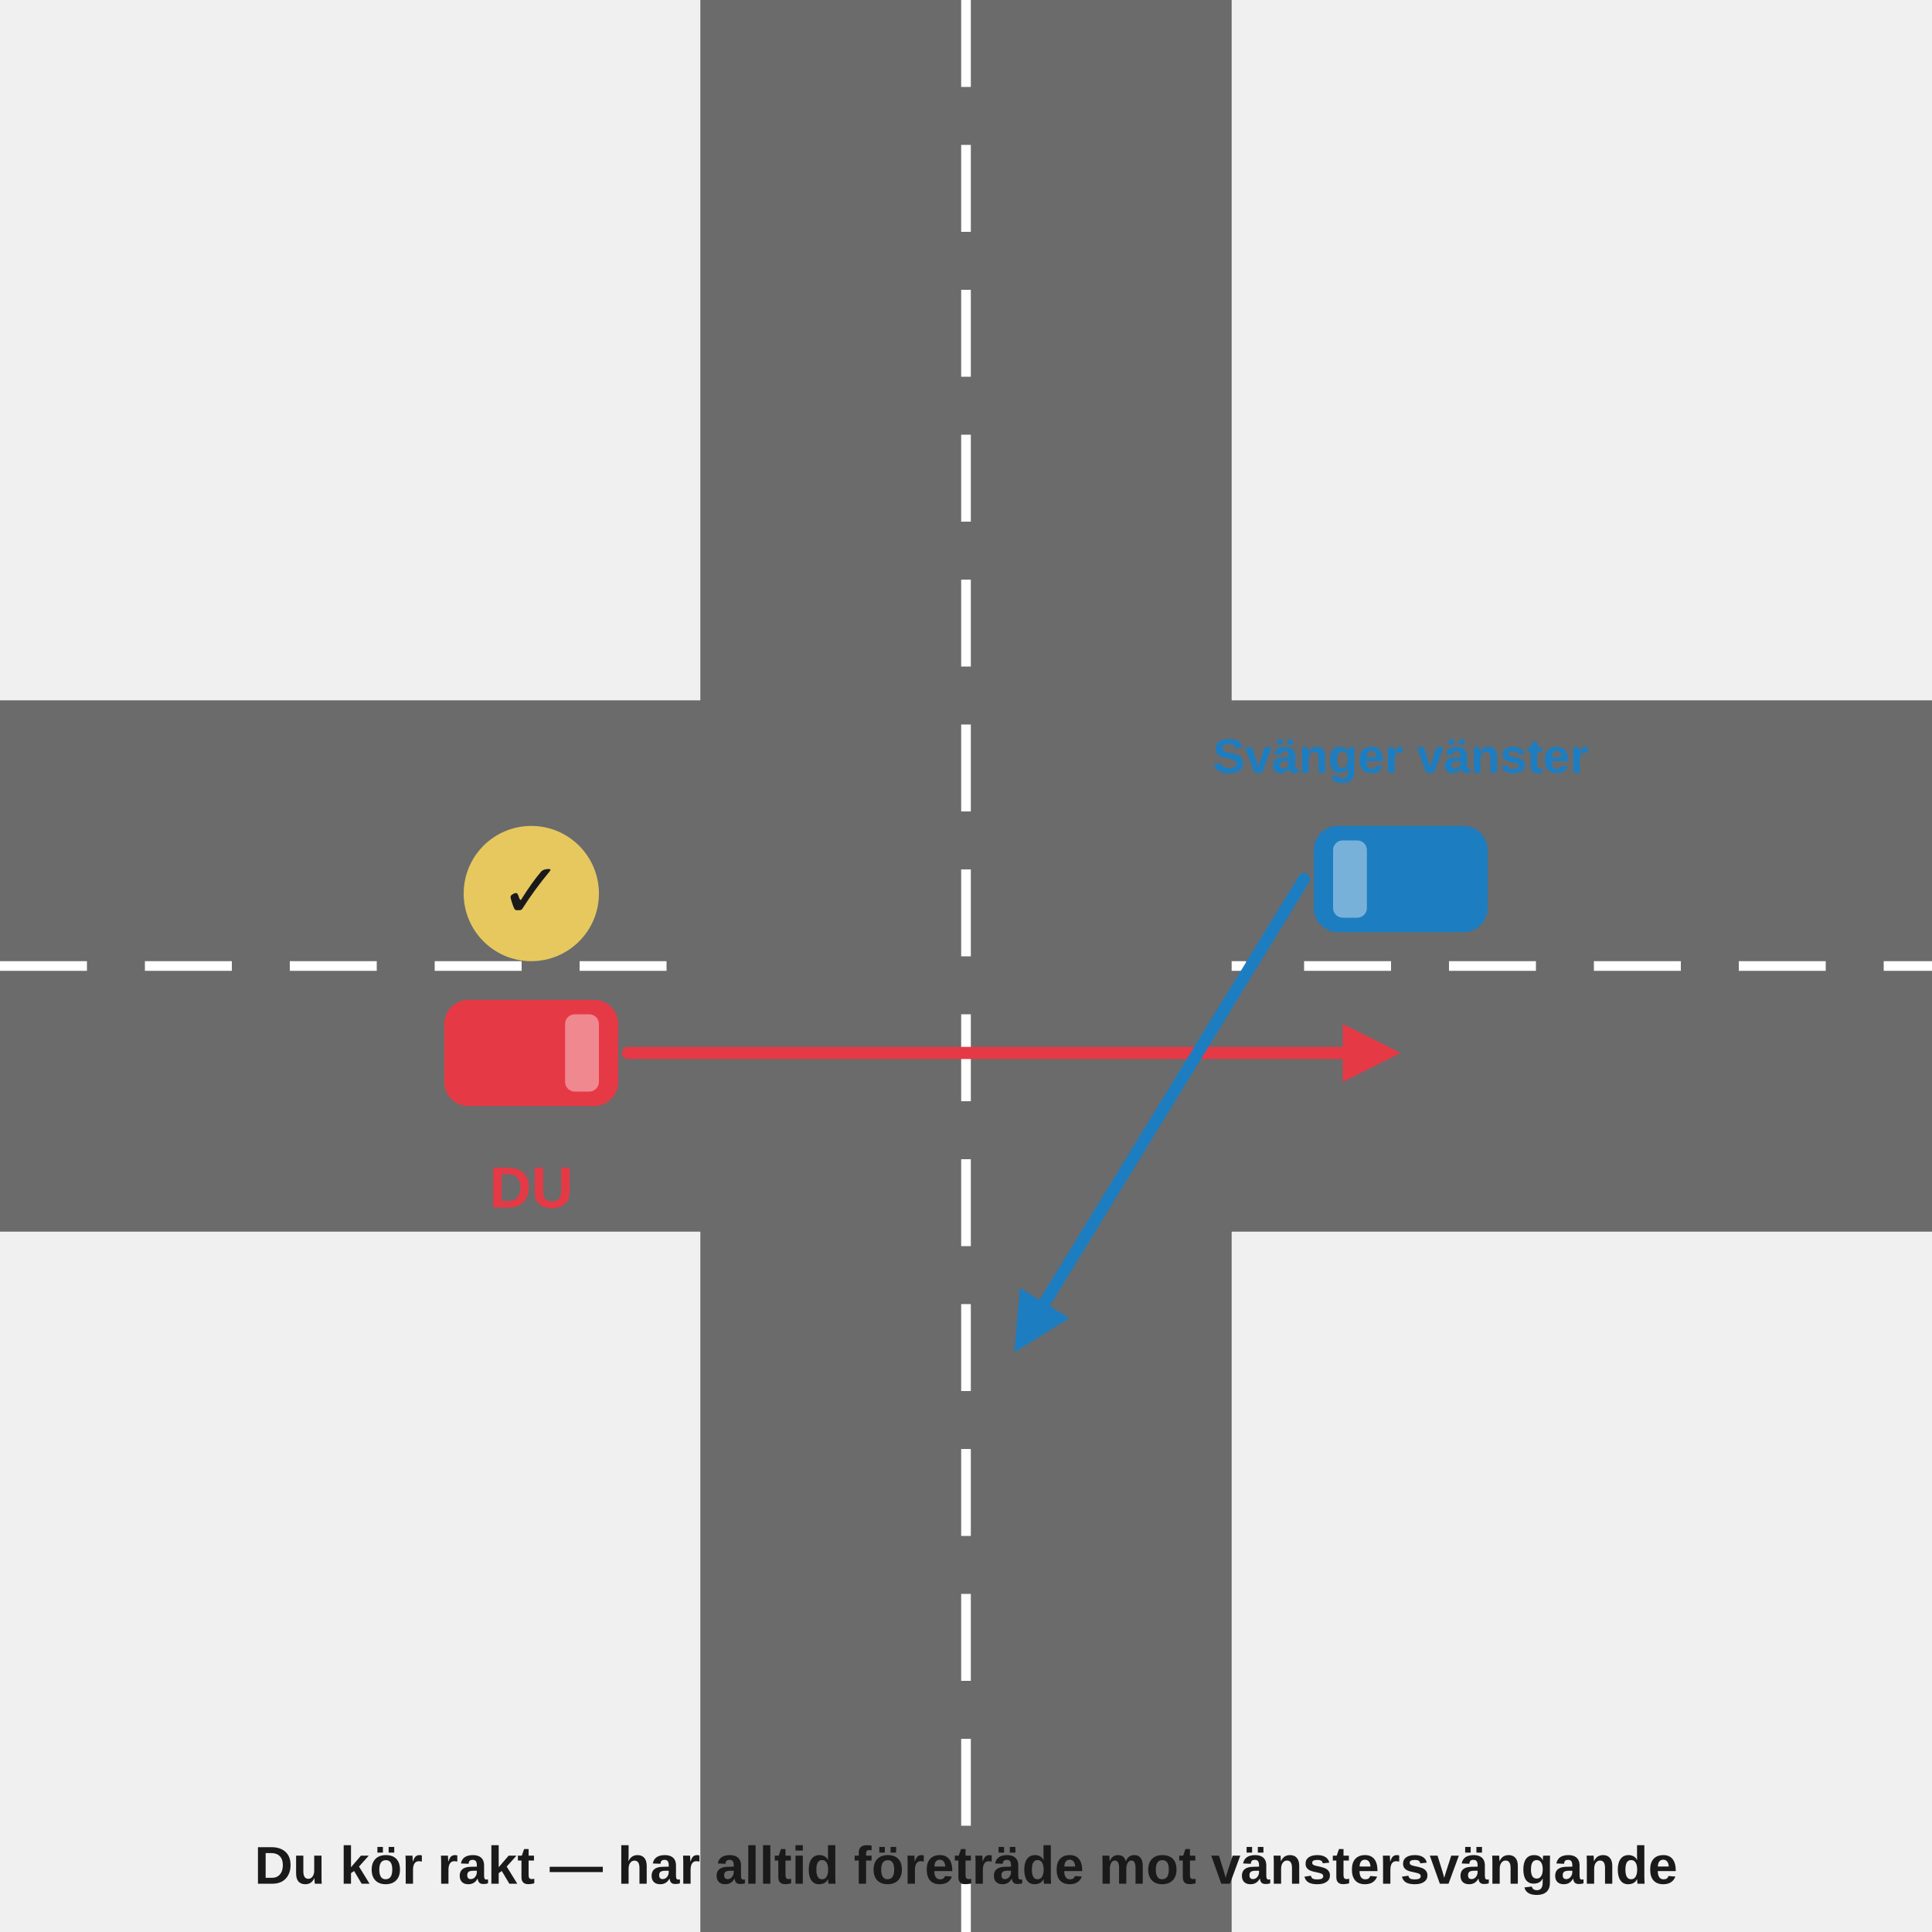
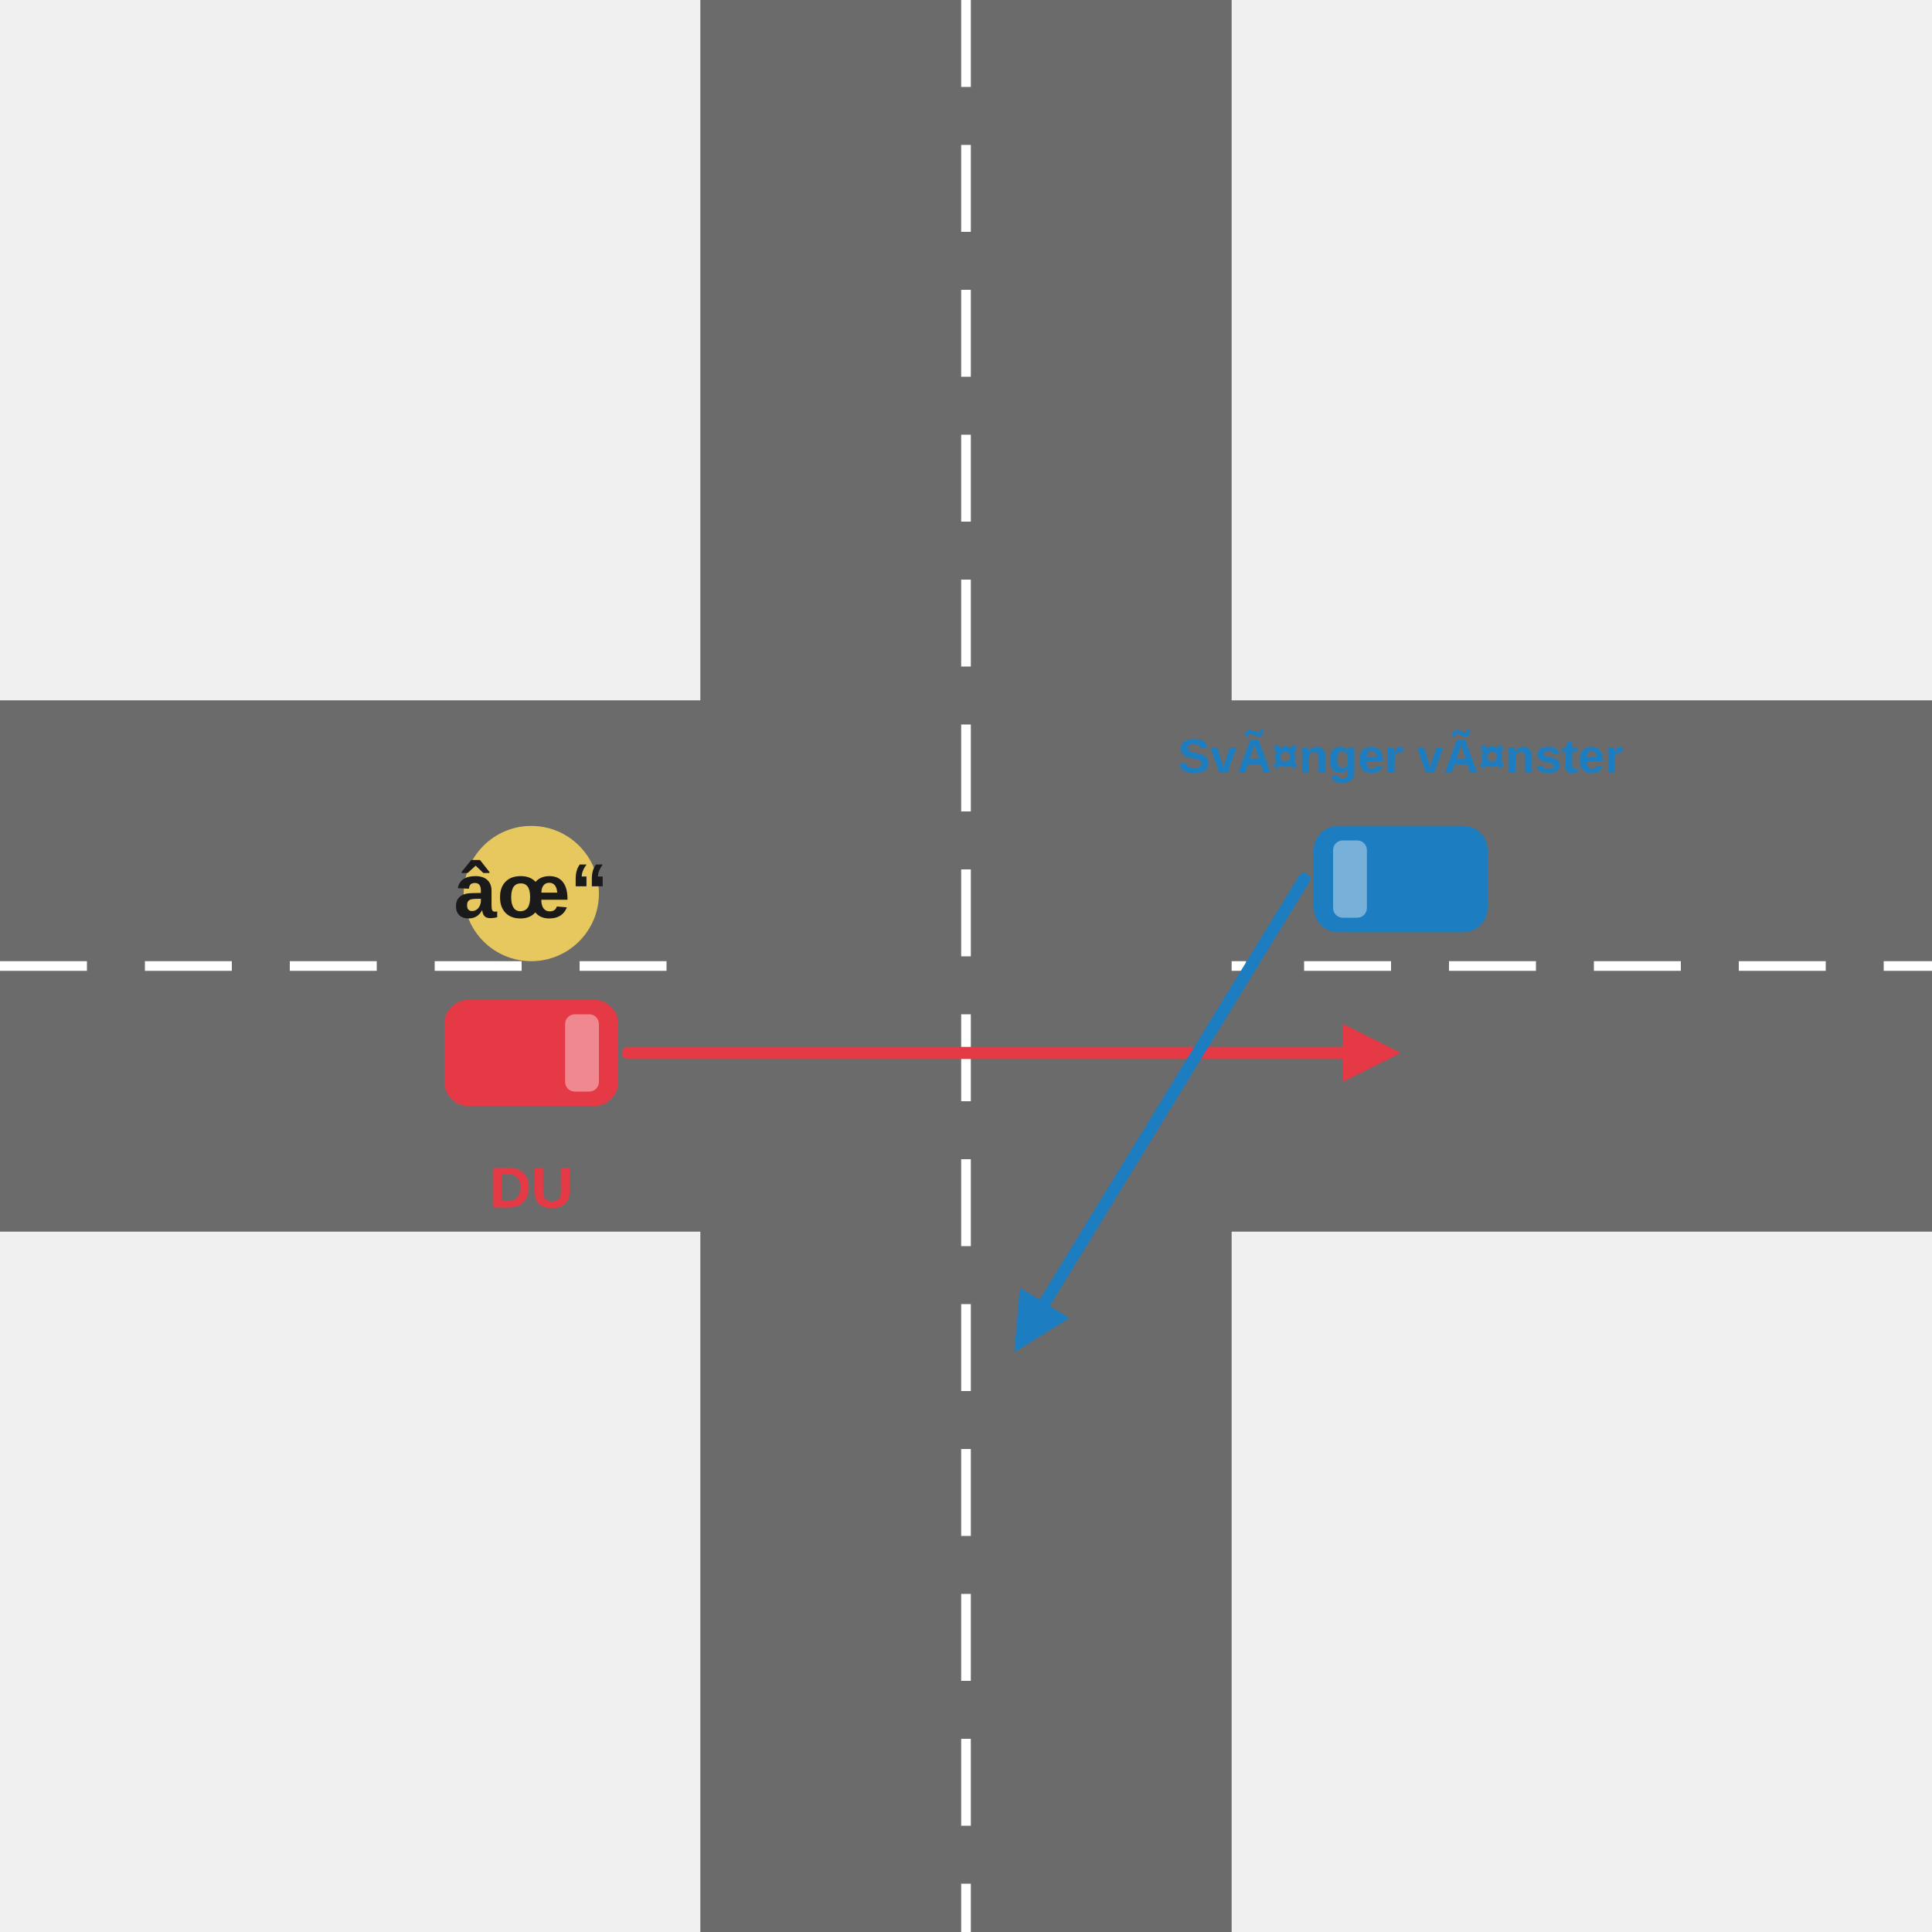
<svg xmlns="http://www.w3.org/2000/svg" viewBox="0 0 400 400" width="400" height="400" style="background:#f0f0f0">
  <rect x="145" y="145" width="110" height="110" fill="#6b6b6b" />
  <rect x="0" y="145" width="400" height="110" fill="#6b6b6b" />
  <line x1="0" y1="200" x2="400" y2="200" stroke="#ffffff" stroke-width="2" stroke-dasharray="18,12" />
  <rect x="145" y="0" width="110" height="400" fill="#6b6b6b" />
  <line x1="200" y1="0" x2="200" y2="400" stroke="#ffffff" stroke-width="2" stroke-dasharray="18,12" />
  <g transform="rotate(90,110,218)">
    <rect x="99" y="200" width="22" height="36" rx="5" ry="5" fill="#e63946" />
    <rect x="102" y="204" width="16" height="7" rx="2" fill="rgba(255,255,255,0.4)" />
  </g>
  <line x1="130" y1="218" x2="278" y2="218" stroke="#e63946" stroke-width="2.5" stroke-linecap="round" />
  <polygon points="290,218 278,224 278,212" fill="#e63946" />
  <g transform="rotate(270,290,182)">
    <rect x="279" y="164" width="22" height="36" rx="5" ry="5" fill="#1d7dc1" />
    <rect x="282" y="168" width="16" height="7" rx="2" fill="rgba(255,255,255,0.4)" />
  </g>
  <line x1="270" y1="182" x2="216.266" y2="269.766" stroke="#1d7dc1" stroke-width="2.5" stroke-linecap="round" />
  <polygon points="210,280 211.149,266.633 221.383,272.899" fill="#1d7dc1" />
  <circle cx="110" cy="185" r="14" fill="#f4d35e" opacity="0.9" />
-   <text x="110" y="190" font-family="Arial,sans-serif" font-size="16" fill="#1a1a1a" text-anchor="middle" font-weight="bold">✓</text>
+   <text x="110" y="190" font-family="Arial,sans-serif" font-size="16" fill="#1a1a1a" text-anchor="middle" font-weight="bold">âœ“</text>
  <text x="110" y="250" font-family="Arial,sans-serif" font-size="12" fill="#e63946" text-anchor="middle" font-weight="bold">DU</text>
-   <text x="290" y="160" font-family="Arial,sans-serif" font-size="10" fill="#1d7dc1" text-anchor="middle" font-weight="bold">Svänger vänster</text>
-   <text x="200" y="390" font-family="Arial,sans-serif" font-size="11" fill="#1a1a1a" text-anchor="middle" font-weight="bold">Du kör rakt — har alltid företräde mot vänstersvängande</text>
+   <text x="290" y="160" font-family="Arial,sans-serif" font-size="10" fill="#1d7dc1" text-anchor="middle" font-weight="bold">SvÃ¤nger vÃ¤nster</text>
</svg>
